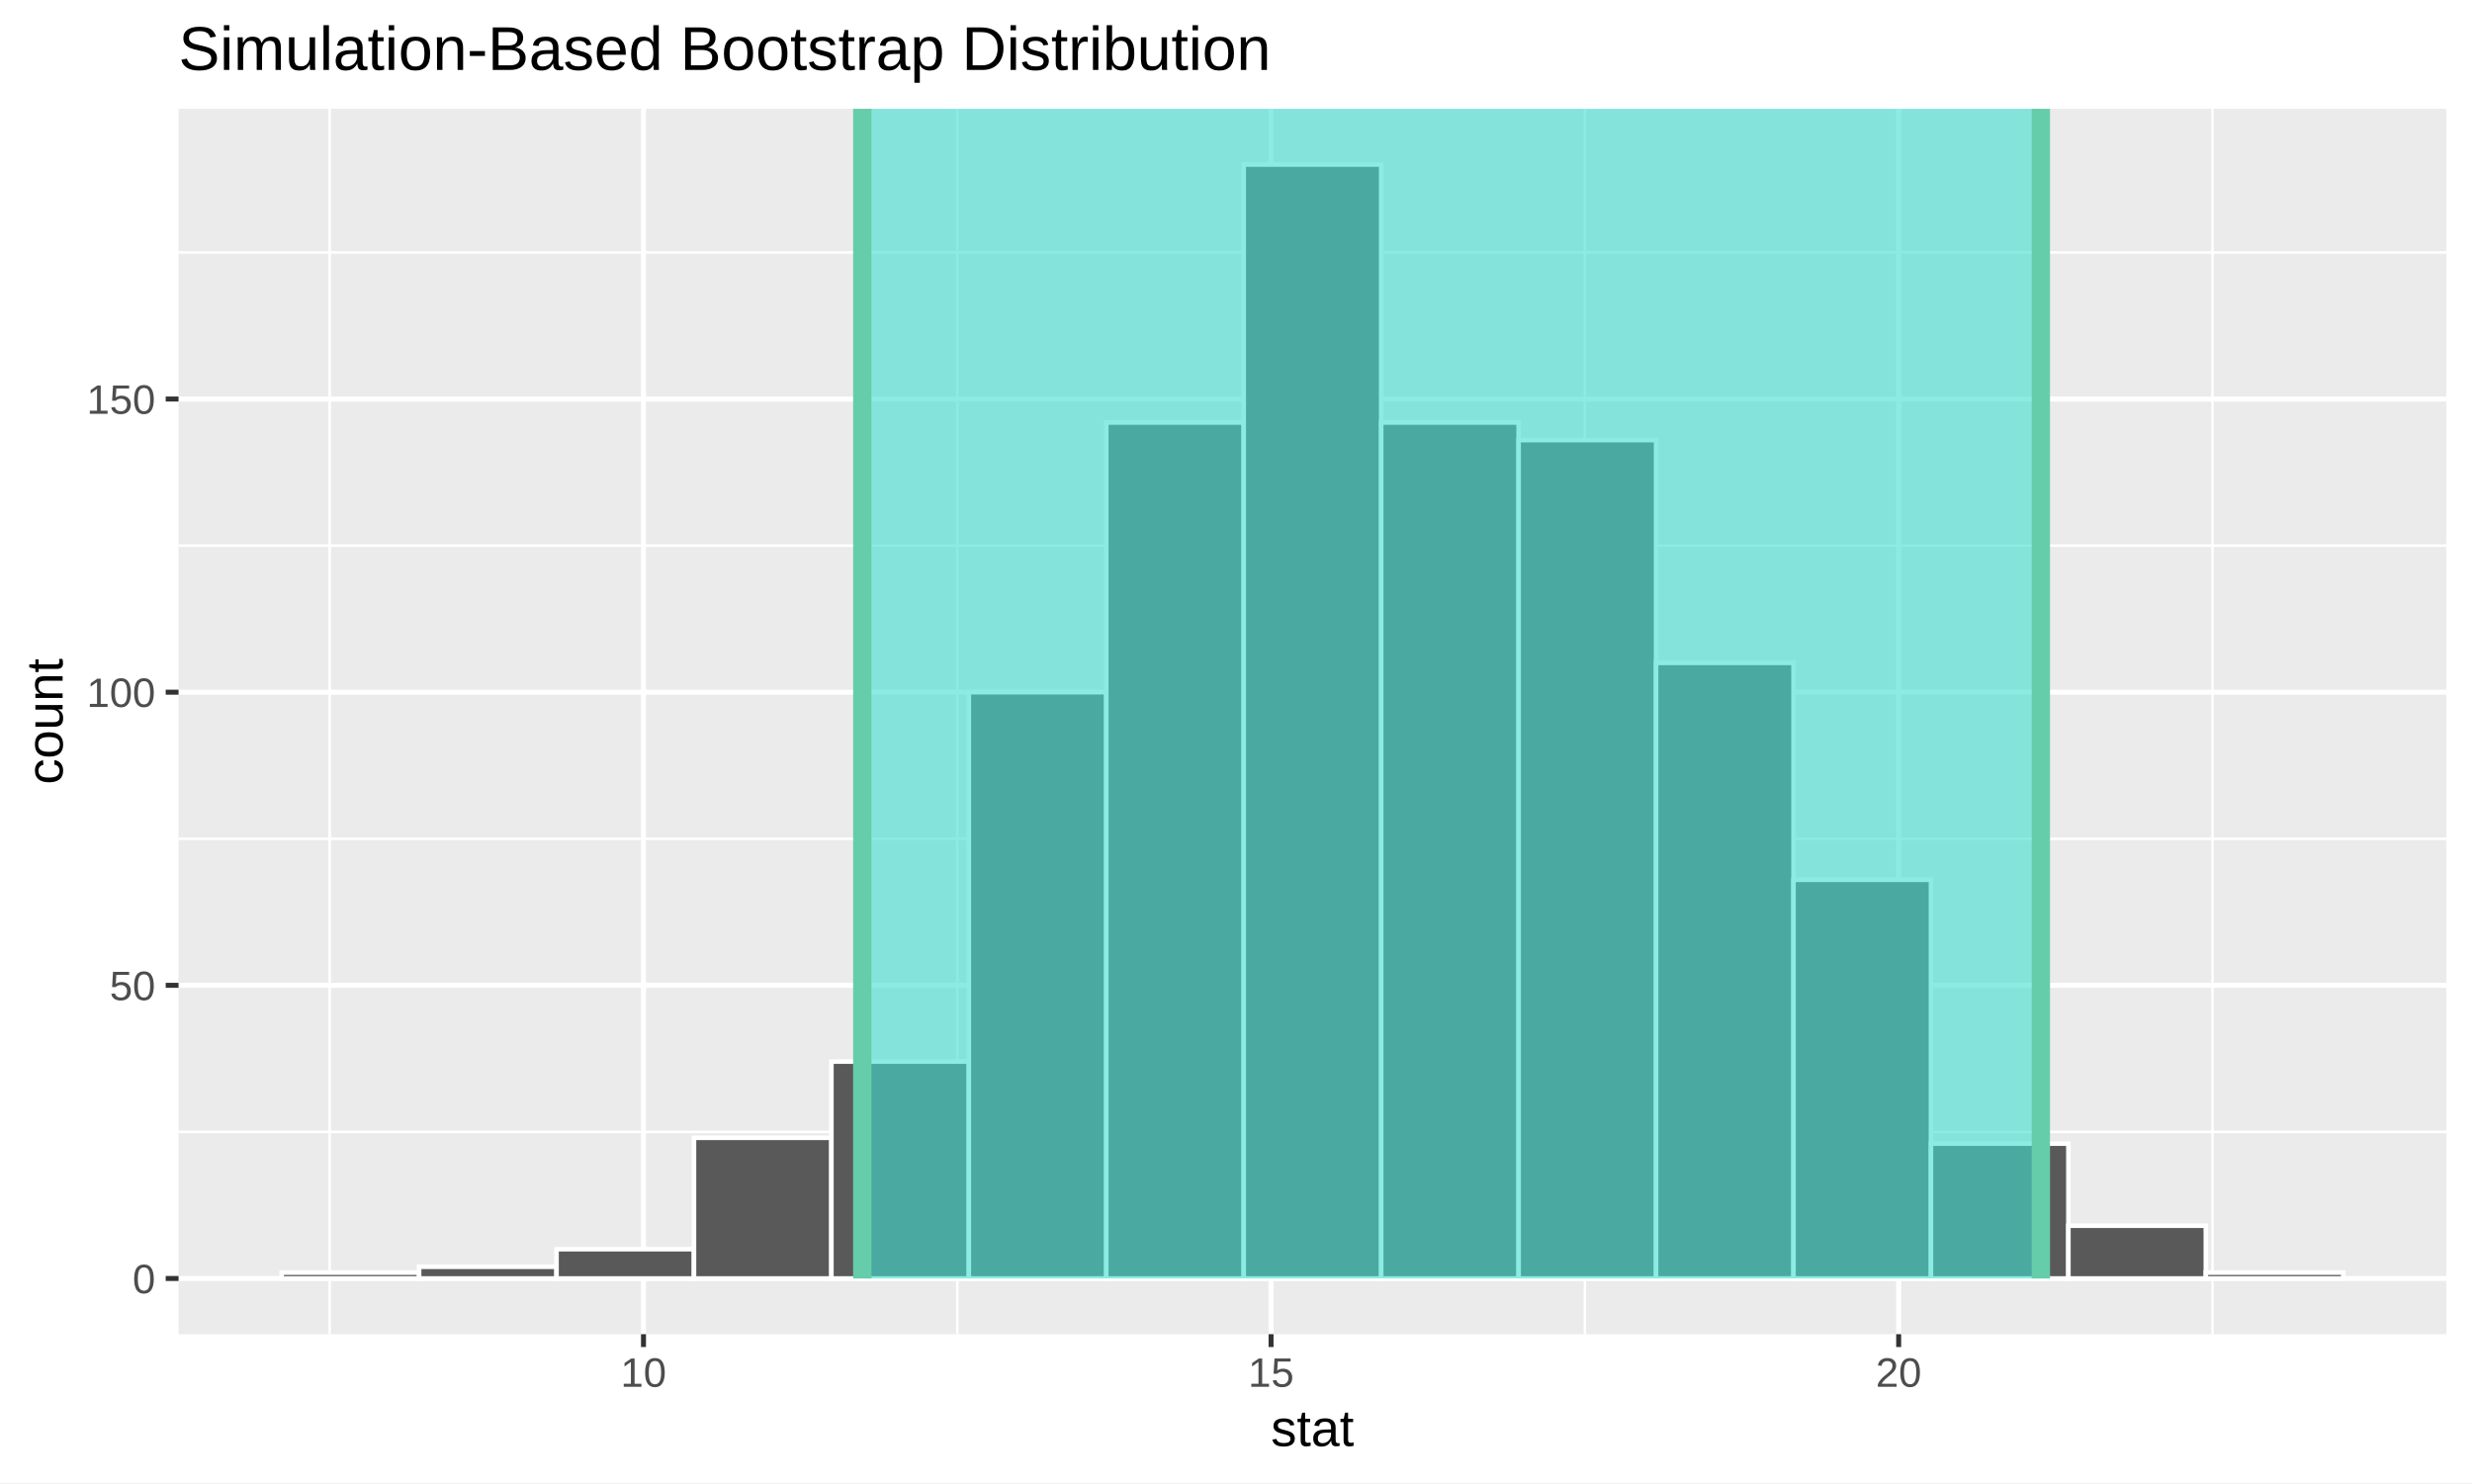
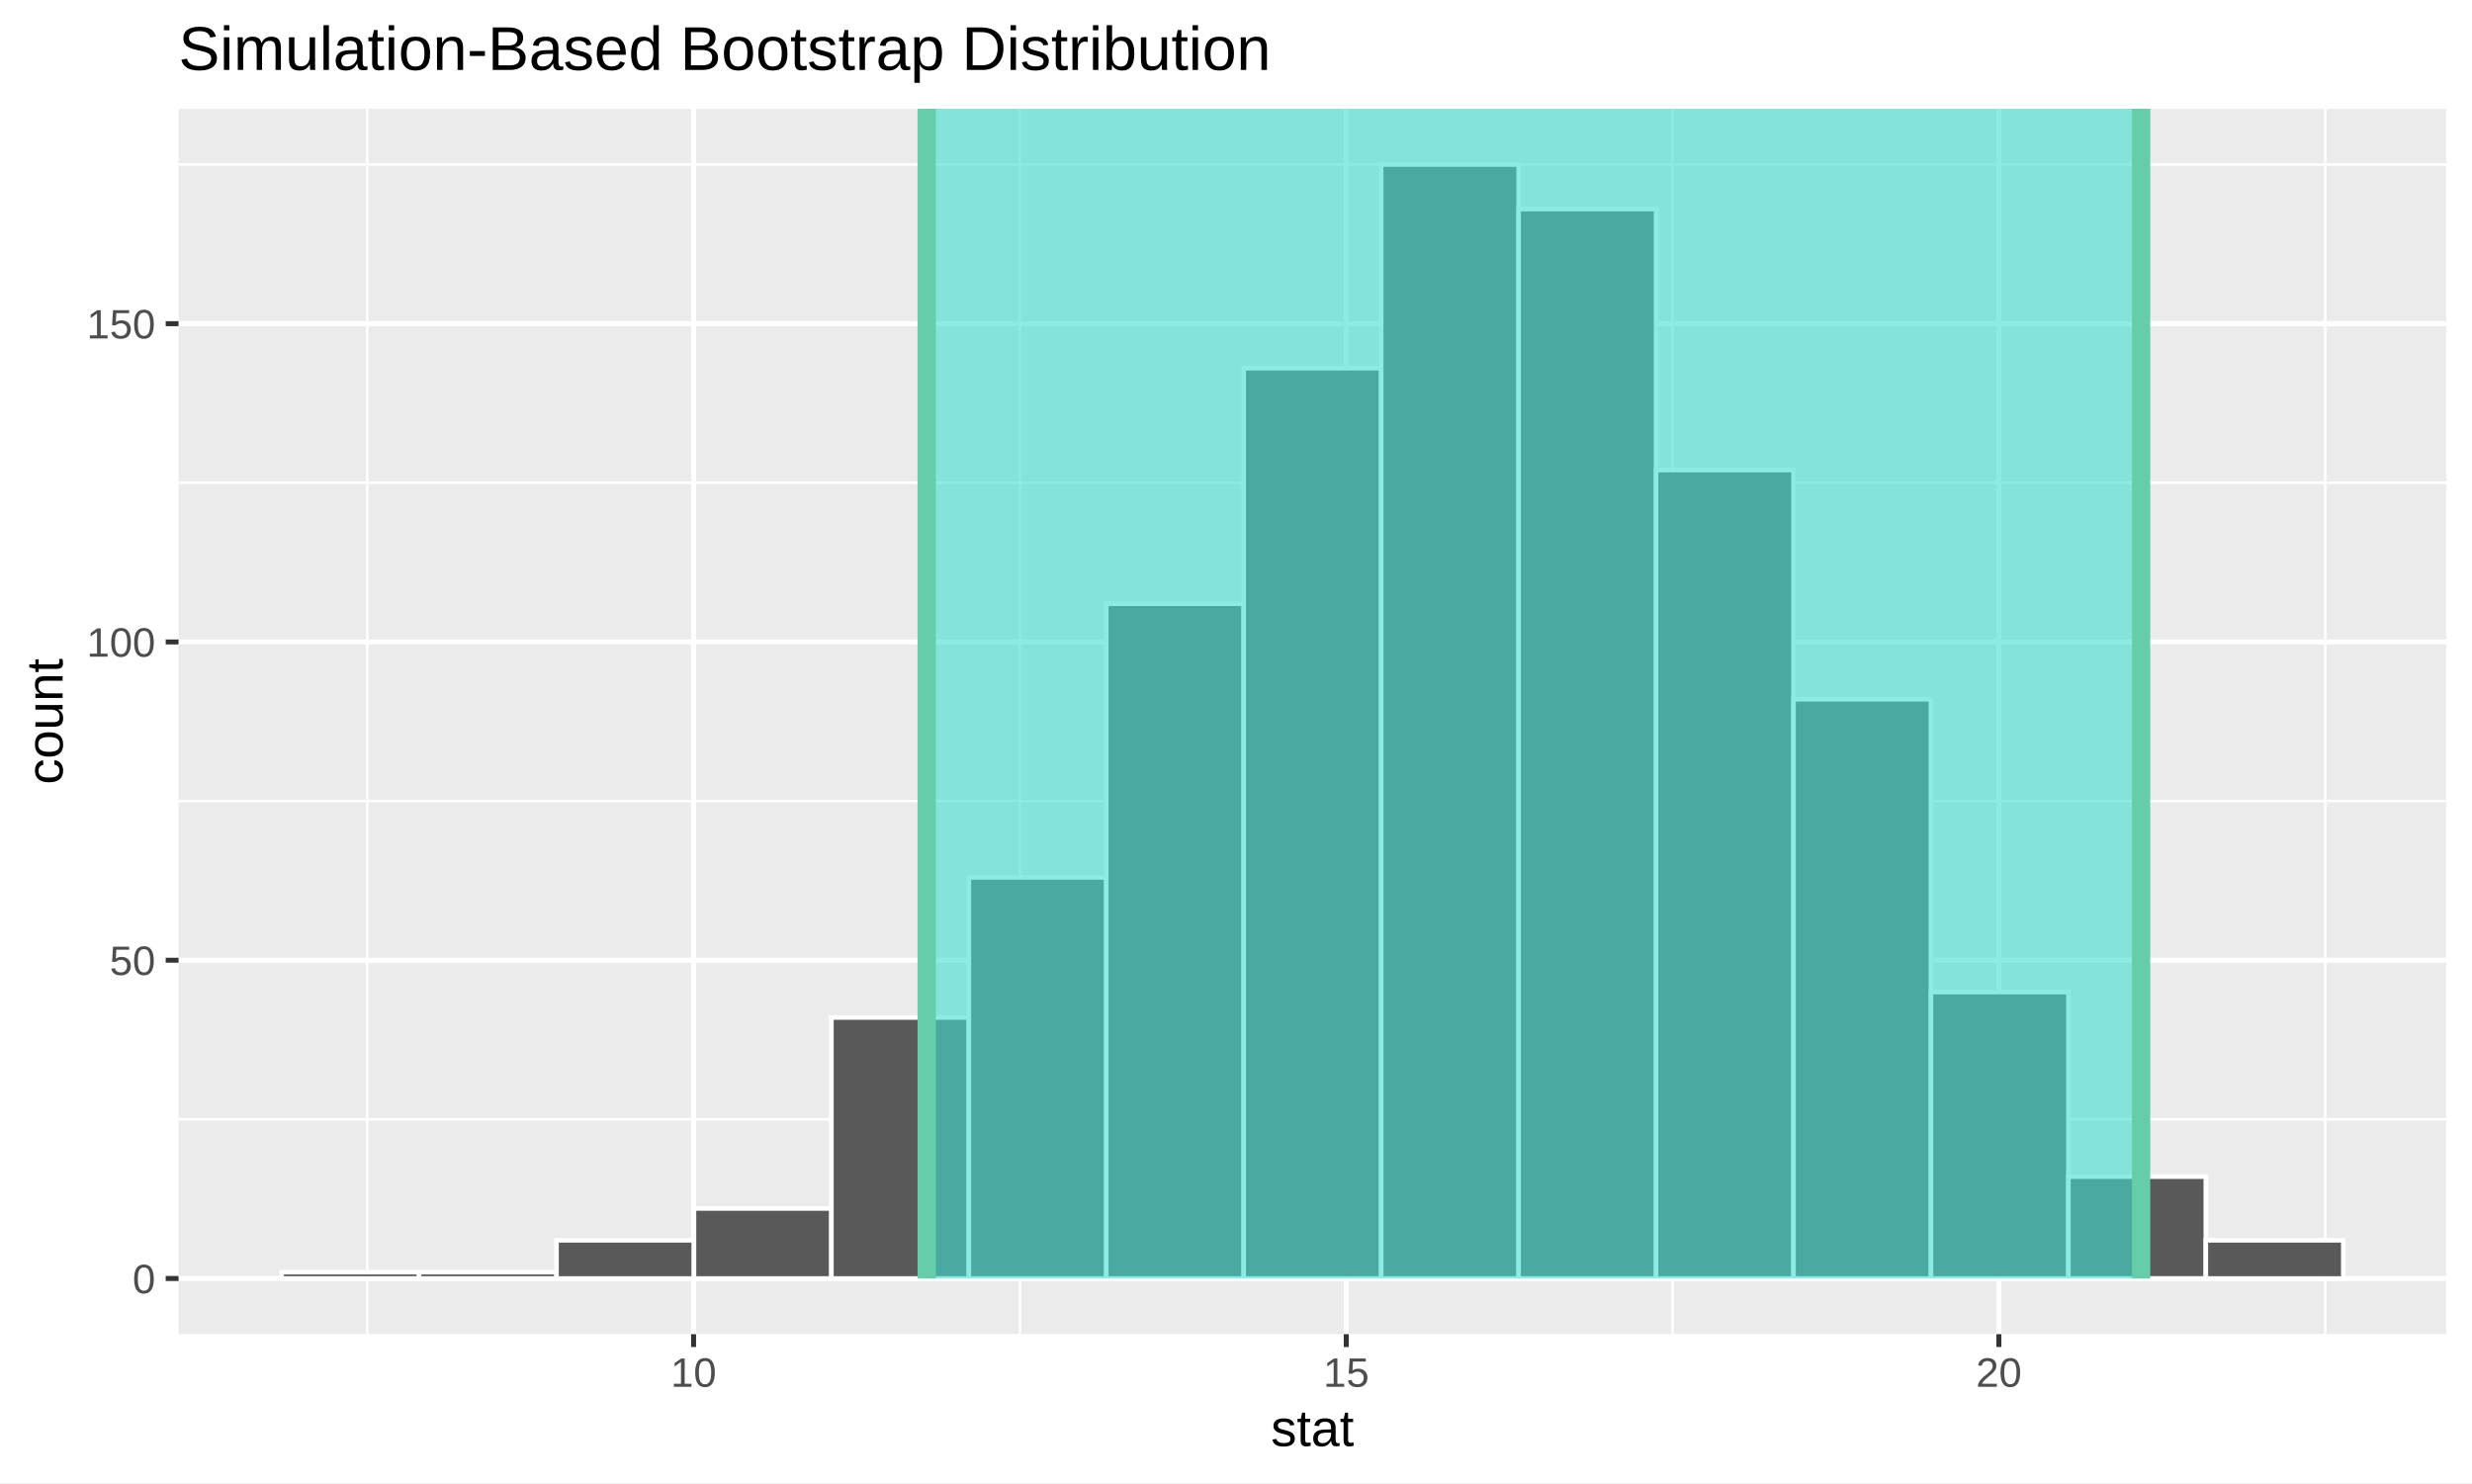
<svg xmlns="http://www.w3.org/2000/svg" class="svglite" width="576.00pt" height="345.60pt" viewBox="0 0 576.00 345.60">
  <defs>
    <style type="text/css">
    .svglite line, .svglite polyline, .svglite polygon, .svglite path, .svglite rect, .svglite circle {
      fill: none;
      stroke: #000000;
      stroke-linecap: round;
      stroke-linejoin: round;
      stroke-miterlimit: 10.00;
    }
  </style>
  </defs>
  <rect width="100%" height="100%" style="stroke: none; fill: #FFFFFF;" />
  <defs>
    <clipPath id="cpMC4wMHw1NzYuMDB8MC4wMHwzNDUuNjA=">
      <rect x="0.00" y="0.00" width="576.00" height="345.60" />
    </clipPath>
  </defs>
  <g clip-path="url(#cpMC4wMHw1NzYuMDB8MC4wMHwzNDUuNjA=)">
    <rect x="0.00" y="0.00" width="576.00" height="345.60" style="stroke-width: 1.16; stroke: #FFFFFF; fill: #FFFFFF;" />
  </g>
  <defs>
    <clipPath id="cpNDEuNjB8NTcwLjAyfDI1LjM2fDMxMC45Mg==">
      <rect x="41.60" y="25.36" width="528.42" height="285.56" />
    </clipPath>
  </defs>
  <g clip-path="url(#cpNDEuNjB8NTcwLjAyfDI1LjM2fDMxMC45Mg==)">
    <rect x="41.60" y="25.36" width="528.42" height="285.56" style="stroke-width: 1.16; stroke: none; fill: #EBEBEB;" />
-     <polyline points="41.60,263.78 570.02,263.78 " style="stroke-width: 0.58; stroke: #FFFFFF; stroke-linecap: butt;" />
-     <polyline points="41.60,195.47 570.02,195.47 " style="stroke-width: 0.58; stroke: #FFFFFF; stroke-linecap: butt;" />
-     <polyline points="41.60,127.15 570.02,127.15 " style="stroke-width: 0.58; stroke: #FFFFFF; stroke-linecap: butt;" />
-     <polyline points="41.60,58.83 570.02,58.83 " style="stroke-width: 0.58; stroke: #FFFFFF; stroke-linecap: butt;" />
-     <polyline points="76.82,310.92 76.82,25.36 " style="stroke-width: 0.58; stroke: #FFFFFF; stroke-linecap: butt;" />
-     <polyline points="223.06,310.92 223.06,25.36 " style="stroke-width: 0.58; stroke: #FFFFFF; stroke-linecap: butt;" />
-     <polyline points="369.29,310.92 369.29,25.36 " style="stroke-width: 0.58; stroke: #FFFFFF; stroke-linecap: butt;" />
-     <polyline points="515.53,310.92 515.53,25.36 " style="stroke-width: 0.58; stroke: #FFFFFF; stroke-linecap: butt;" />
+     <polyline points="41.60,260.85 570.02,260.85 " style="stroke-width: 0.58; stroke: #FFFFFF; stroke-linecap: butt;" />
+     <polyline points="41.60,186.68 570.02,186.68 " style="stroke-width: 0.58; stroke: #FFFFFF; stroke-linecap: butt;" />
+     <polyline points="41.60,112.51 570.02,112.51 " style="stroke-width: 0.58; stroke: #FFFFFF; stroke-linecap: butt;" />
+     <polyline points="41.60,38.34 570.02,38.34 " style="stroke-width: 0.58; stroke: #FFFFFF; stroke-linecap: butt;" />
+     <polyline points="85.57,310.92 85.57,25.36 " style="stroke-width: 0.58; stroke: #FFFFFF; stroke-linecap: butt;" />
+     <polyline points="237.65,310.92 237.65,25.36 " style="stroke-width: 0.58; stroke: #FFFFFF; stroke-linecap: butt;" />
+     <polyline points="389.72,310.92 389.72,25.36 " style="stroke-width: 0.58; stroke: #FFFFFF; stroke-linecap: butt;" />
+     <polyline points="541.80,310.92 541.80,25.36 " style="stroke-width: 0.58; stroke: #FFFFFF; stroke-linecap: butt;" />
    <polyline points="41.60,297.94 570.02,297.94 " style="stroke-width: 1.16; stroke: #FFFFFF; stroke-linecap: butt;" />
-     <polyline points="41.60,229.62 570.02,229.62 " style="stroke-width: 1.16; stroke: #FFFFFF; stroke-linecap: butt;" />
-     <polyline points="41.60,161.31 570.02,161.31 " style="stroke-width: 1.16; stroke: #FFFFFF; stroke-linecap: butt;" />
-     <polyline points="41.60,92.99 570.02,92.99 " style="stroke-width: 1.16; stroke: #FFFFFF; stroke-linecap: butt;" />
-     <polyline points="149.94,310.92 149.94,25.36 " style="stroke-width: 1.16; stroke: #FFFFFF; stroke-linecap: butt;" />
-     <polyline points="296.17,310.92 296.17,25.36 " style="stroke-width: 1.16; stroke: #FFFFFF; stroke-linecap: butt;" />
-     <polyline points="442.41,310.92 442.41,25.36 " style="stroke-width: 1.16; stroke: #FFFFFF; stroke-linecap: butt;" />
-     <rect x="65.62" y="296.57" width="32.03" height="1.37" style="stroke-width: 1.07; stroke: #FFFFFF; stroke-linecap: square; stroke-linejoin: miter; fill: #595959;" />
-     <rect x="97.65" y="295.21" width="32.03" height="2.73" style="stroke-width: 1.07; stroke: #FFFFFF; stroke-linecap: square; stroke-linejoin: miter; fill: #595959;" />
-     <rect x="129.67" y="291.11" width="32.03" height="6.83" style="stroke-width: 1.07; stroke: #FFFFFF; stroke-linecap: square; stroke-linejoin: miter; fill: #595959;" />
-     <rect x="161.70" y="265.15" width="32.03" height="32.79" style="stroke-width: 1.07; stroke: #FFFFFF; stroke-linecap: square; stroke-linejoin: miter; fill: #595959;" />
-     <rect x="193.72" y="247.39" width="32.03" height="50.55" style="stroke-width: 1.07; stroke: #FFFFFF; stroke-linecap: square; stroke-linejoin: miter; fill: #595959;" />
-     <rect x="225.75" y="161.31" width="32.03" height="136.63" style="stroke-width: 1.07; stroke: #FFFFFF; stroke-linecap: square; stroke-linejoin: miter; fill: #595959;" />
-     <rect x="257.77" y="98.46" width="32.03" height="199.48" style="stroke-width: 1.07; stroke: #FFFFFF; stroke-linecap: square; stroke-linejoin: miter; fill: #595959;" />
-     <rect x="289.80" y="38.34" width="32.03" height="259.60" style="stroke-width: 1.07; stroke: #FFFFFF; stroke-linecap: square; stroke-linejoin: miter; fill: #595959;" />
-     <rect x="321.83" y="98.46" width="32.03" height="199.48" style="stroke-width: 1.07; stroke: #FFFFFF; stroke-linecap: square; stroke-linejoin: miter; fill: #595959;" />
-     <rect x="353.85" y="102.56" width="32.03" height="195.38" style="stroke-width: 1.07; stroke: #FFFFFF; stroke-linecap: square; stroke-linejoin: miter; fill: #595959;" />
-     <rect x="385.88" y="154.48" width="32.03" height="143.46" style="stroke-width: 1.07; stroke: #FFFFFF; stroke-linecap: square; stroke-linejoin: miter; fill: #595959;" />
-     <rect x="417.90" y="205.03" width="32.03" height="92.91" style="stroke-width: 1.07; stroke: #FFFFFF; stroke-linecap: square; stroke-linejoin: miter; fill: #595959;" />
-     <rect x="449.93" y="266.51" width="32.03" height="31.43" style="stroke-width: 1.07; stroke: #FFFFFF; stroke-linecap: square; stroke-linejoin: miter; fill: #595959;" />
-     <rect x="481.95" y="285.64" width="32.03" height="12.30" style="stroke-width: 1.07; stroke: #FFFFFF; stroke-linecap: square; stroke-linejoin: miter; fill: #595959;" />
-     <rect x="513.98" y="296.57" width="32.03" height="1.37" style="stroke-width: 1.07; stroke: #FFFFFF; stroke-linecap: square; stroke-linejoin: miter; fill: #595959;" />
-     <rect x="200.92" y="25.36" width="274.62" height="272.58" style="stroke-width: 1.07; stroke: none; stroke-linecap: square; stroke-linejoin: miter; fill: #40E0D0; fill-opacity: 0.60;" />
-     <line x1="200.92" y1="297.94" x2="200.92" y2="25.36" style="stroke-width: 4.27; stroke: #66CDAA; stroke-linecap: butt;" />
-     <line x1="475.54" y1="297.94" x2="475.54" y2="25.36" style="stroke-width: 4.27; stroke: #66CDAA; stroke-linecap: butt;" />
+     <polyline points="41.60,223.77 570.02,223.77 " style="stroke-width: 1.16; stroke: #FFFFFF; stroke-linecap: butt;" />
+     <polyline points="41.60,149.60 570.02,149.60 " style="stroke-width: 1.16; stroke: #FFFFFF; stroke-linecap: butt;" />
+     <polyline points="41.60,75.43 570.02,75.43 " style="stroke-width: 1.16; stroke: #FFFFFF; stroke-linecap: butt;" />
+     <polyline points="161.61,310.92 161.61,25.36 " style="stroke-width: 1.16; stroke: #FFFFFF; stroke-linecap: butt;" />
+     <polyline points="313.69,310.92 313.69,25.36 " style="stroke-width: 1.16; stroke: #FFFFFF; stroke-linecap: butt;" />
+     <polyline points="465.76,310.92 465.76,25.36 " style="stroke-width: 1.16; stroke: #FFFFFF; stroke-linecap: butt;" />
+     <rect x="65.62" y="296.46" width="32.03" height="1.48" style="stroke-width: 1.07; stroke: #FFFFFF; stroke-linecap: square; stroke-linejoin: miter; fill: #595959;" />
+     <rect x="97.65" y="296.46" width="32.03" height="1.48" style="stroke-width: 1.07; stroke: #FFFFFF; stroke-linecap: square; stroke-linejoin: miter; fill: #595959;" />
+     <rect x="129.67" y="289.04" width="32.03" height="8.90" style="stroke-width: 1.07; stroke: #FFFFFF; stroke-linecap: square; stroke-linejoin: miter; fill: #595959;" />
+     <rect x="161.70" y="281.62" width="32.03" height="16.32" style="stroke-width: 1.07; stroke: #FFFFFF; stroke-linecap: square; stroke-linejoin: miter; fill: #595959;" />
+     <rect x="193.72" y="237.12" width="32.03" height="60.82" style="stroke-width: 1.07; stroke: #FFFFFF; stroke-linecap: square; stroke-linejoin: miter; fill: #595959;" />
+     <rect x="225.75" y="204.48" width="32.03" height="93.46" style="stroke-width: 1.07; stroke: #FFFFFF; stroke-linecap: square; stroke-linejoin: miter; fill: #595959;" />
+     <rect x="257.77" y="140.70" width="32.03" height="157.24" style="stroke-width: 1.07; stroke: #FFFFFF; stroke-linecap: square; stroke-linejoin: miter; fill: #595959;" />
+     <rect x="289.80" y="85.81" width="32.03" height="212.13" style="stroke-width: 1.07; stroke: #FFFFFF; stroke-linecap: square; stroke-linejoin: miter; fill: #595959;" />
+     <rect x="321.83" y="38.34" width="32.03" height="259.60" style="stroke-width: 1.07; stroke: #FFFFFF; stroke-linecap: square; stroke-linejoin: miter; fill: #595959;" />
+     <rect x="353.85" y="48.72" width="32.03" height="249.22" style="stroke-width: 1.07; stroke: #FFFFFF; stroke-linecap: square; stroke-linejoin: miter; fill: #595959;" />
+     <rect x="385.88" y="109.54" width="32.03" height="188.40" style="stroke-width: 1.07; stroke: #FFFFFF; stroke-linecap: square; stroke-linejoin: miter; fill: #595959;" />
+     <rect x="417.90" y="162.95" width="32.03" height="134.99" style="stroke-width: 1.07; stroke: #FFFFFF; stroke-linecap: square; stroke-linejoin: miter; fill: #595959;" />
+     <rect x="449.93" y="231.19" width="32.03" height="66.75" style="stroke-width: 1.07; stroke: #FFFFFF; stroke-linecap: square; stroke-linejoin: miter; fill: #595959;" />
+     <rect x="481.95" y="274.20" width="32.03" height="23.73" style="stroke-width: 1.07; stroke: #FFFFFF; stroke-linecap: square; stroke-linejoin: miter; fill: #595959;" />
+     <rect x="513.98" y="289.04" width="32.03" height="8.90" style="stroke-width: 1.07; stroke: #FFFFFF; stroke-linecap: square; stroke-linejoin: miter; fill: #595959;" />
+     <rect x="215.93" y="25.36" width="282.97" height="272.58" style="stroke-width: 1.07; stroke: none; stroke-linecap: square; stroke-linejoin: miter; fill: #40E0D0; fill-opacity: 0.60;" />
+     <line x1="215.93" y1="297.94" x2="215.93" y2="25.36" style="stroke-width: 4.27; stroke: #66CDAA; stroke-linecap: butt;" />
+     <line x1="498.90" y1="297.94" x2="498.90" y2="25.36" style="stroke-width: 4.27; stroke: #66CDAA; stroke-linecap: butt;" />
  </g>
  <g clip-path="url(#cpMC4wMHw1NzYuMDB8MC4wMHwzNDUuNjA=)">
    <text x="36.22" y="301.38" text-anchor="end" style="font-size: 9.60px; fill: #4D4D4D; font-family: Arial;" textLength="5.34px" lengthAdjust="spacingAndGlyphs">0</text>
-     <text x="36.22" y="233.07" text-anchor="end" style="font-size: 9.60px; fill: #4D4D4D; font-family: Arial;" textLength="10.67px" lengthAdjust="spacingAndGlyphs">50</text>
-     <text x="36.22" y="164.75" text-anchor="end" style="font-size: 9.60px; fill: #4D4D4D; font-family: Arial;" textLength="16.01px" lengthAdjust="spacingAndGlyphs">100</text>
-     <text x="36.22" y="96.43" text-anchor="end" style="font-size: 9.60px; fill: #4D4D4D; font-family: Arial;" textLength="16.01px" lengthAdjust="spacingAndGlyphs">150</text>
+     <text x="36.22" y="227.21" text-anchor="end" style="font-size: 9.60px; fill: #4D4D4D; font-family: Arial;" textLength="10.67px" lengthAdjust="spacingAndGlyphs">50</text>
+     <text x="36.22" y="153.04" text-anchor="end" style="font-size: 9.60px; fill: #4D4D4D; font-family: Arial;" textLength="16.01px" lengthAdjust="spacingAndGlyphs">100</text>
+     <text x="36.22" y="78.87" text-anchor="end" style="font-size: 9.60px; fill: #4D4D4D; font-family: Arial;" textLength="16.01px" lengthAdjust="spacingAndGlyphs">150</text>
    <polyline points="38.61,297.94 41.60,297.94 " style="stroke-width: 1.16; stroke: #333333; stroke-linecap: butt;" />
-     <polyline points="38.61,229.62 41.60,229.62 " style="stroke-width: 1.16; stroke: #333333; stroke-linecap: butt;" />
-     <polyline points="38.61,161.31 41.60,161.31 " style="stroke-width: 1.16; stroke: #333333; stroke-linecap: butt;" />
-     <polyline points="38.61,92.99 41.60,92.99 " style="stroke-width: 1.16; stroke: #333333; stroke-linecap: butt;" />
-     <polyline points="149.94,313.91 149.94,310.92 " style="stroke-width: 1.16; stroke: #333333; stroke-linecap: butt;" />
-     <polyline points="296.17,313.91 296.17,310.92 " style="stroke-width: 1.16; stroke: #333333; stroke-linecap: butt;" />
-     <polyline points="442.41,313.91 442.41,310.92 " style="stroke-width: 1.16; stroke: #333333; stroke-linecap: butt;" />
-     <text x="149.94" y="323.18" text-anchor="middle" style="font-size: 9.60px; fill: #4D4D4D; font-family: Arial;" textLength="10.67px" lengthAdjust="spacingAndGlyphs">10</text>
-     <text x="296.17" y="323.18" text-anchor="middle" style="font-size: 9.60px; fill: #4D4D4D; font-family: Arial;" textLength="10.67px" lengthAdjust="spacingAndGlyphs">15</text>
-     <text x="442.41" y="323.18" text-anchor="middle" style="font-size: 9.60px; fill: #4D4D4D; font-family: Arial;" textLength="10.67px" lengthAdjust="spacingAndGlyphs">20</text>
+     <polyline points="38.61,223.77 41.60,223.77 " style="stroke-width: 1.16; stroke: #333333; stroke-linecap: butt;" />
+     <polyline points="38.61,149.60 41.60,149.60 " style="stroke-width: 1.16; stroke: #333333; stroke-linecap: butt;" />
+     <polyline points="38.61,75.43 41.60,75.43 " style="stroke-width: 1.16; stroke: #333333; stroke-linecap: butt;" />
+     <polyline points="161.61,313.91 161.61,310.92 " style="stroke-width: 1.16; stroke: #333333; stroke-linecap: butt;" />
+     <polyline points="313.69,313.91 313.69,310.92 " style="stroke-width: 1.16; stroke: #333333; stroke-linecap: butt;" />
+     <polyline points="465.76,313.91 465.76,310.92 " style="stroke-width: 1.16; stroke: #333333; stroke-linecap: butt;" />
+     <text x="161.61" y="323.18" text-anchor="middle" style="font-size: 9.60px; fill: #4D4D4D; font-family: Arial;" textLength="10.67px" lengthAdjust="spacingAndGlyphs">10</text>
+     <text x="313.69" y="323.18" text-anchor="middle" style="font-size: 9.60px; fill: #4D4D4D; font-family: Arial;" textLength="10.67px" lengthAdjust="spacingAndGlyphs">15</text>
+     <text x="465.76" y="323.18" text-anchor="middle" style="font-size: 9.60px; fill: #4D4D4D; font-family: Arial;" textLength="10.67px" lengthAdjust="spacingAndGlyphs">20</text>
    <text x="305.81" y="336.98" text-anchor="middle" style="font-size: 12.00px; font-family: Arial;" textLength="19.34px" lengthAdjust="spacingAndGlyphs">stat</text>
    <text transform="translate(14.59,168.14) rotate(-90)" text-anchor="middle" style="font-size: 12.00px; font-family: Arial;" textLength="29.35px" lengthAdjust="spacingAndGlyphs">count</text>
    <text x="41.60" y="16.30" style="font-size: 14.40px; font-family: Arial;" textLength="254.38px" lengthAdjust="spacingAndGlyphs">Simulation-Based Bootstrap Distribution</text>
  </g>
</svg>
